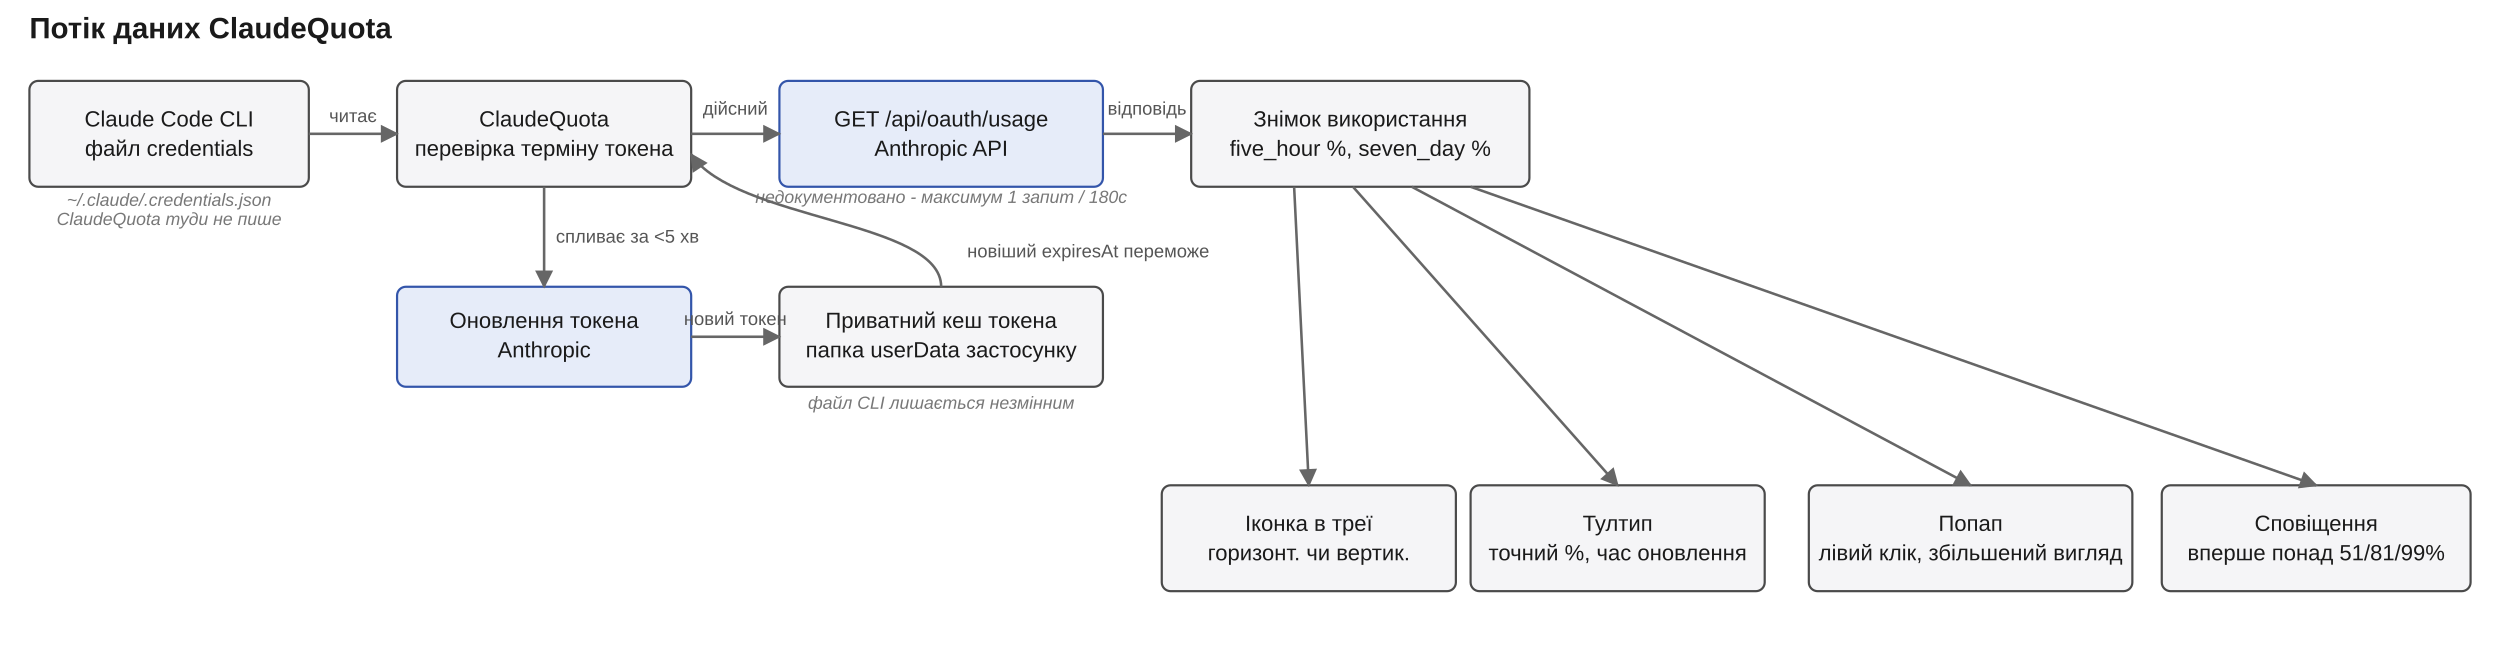
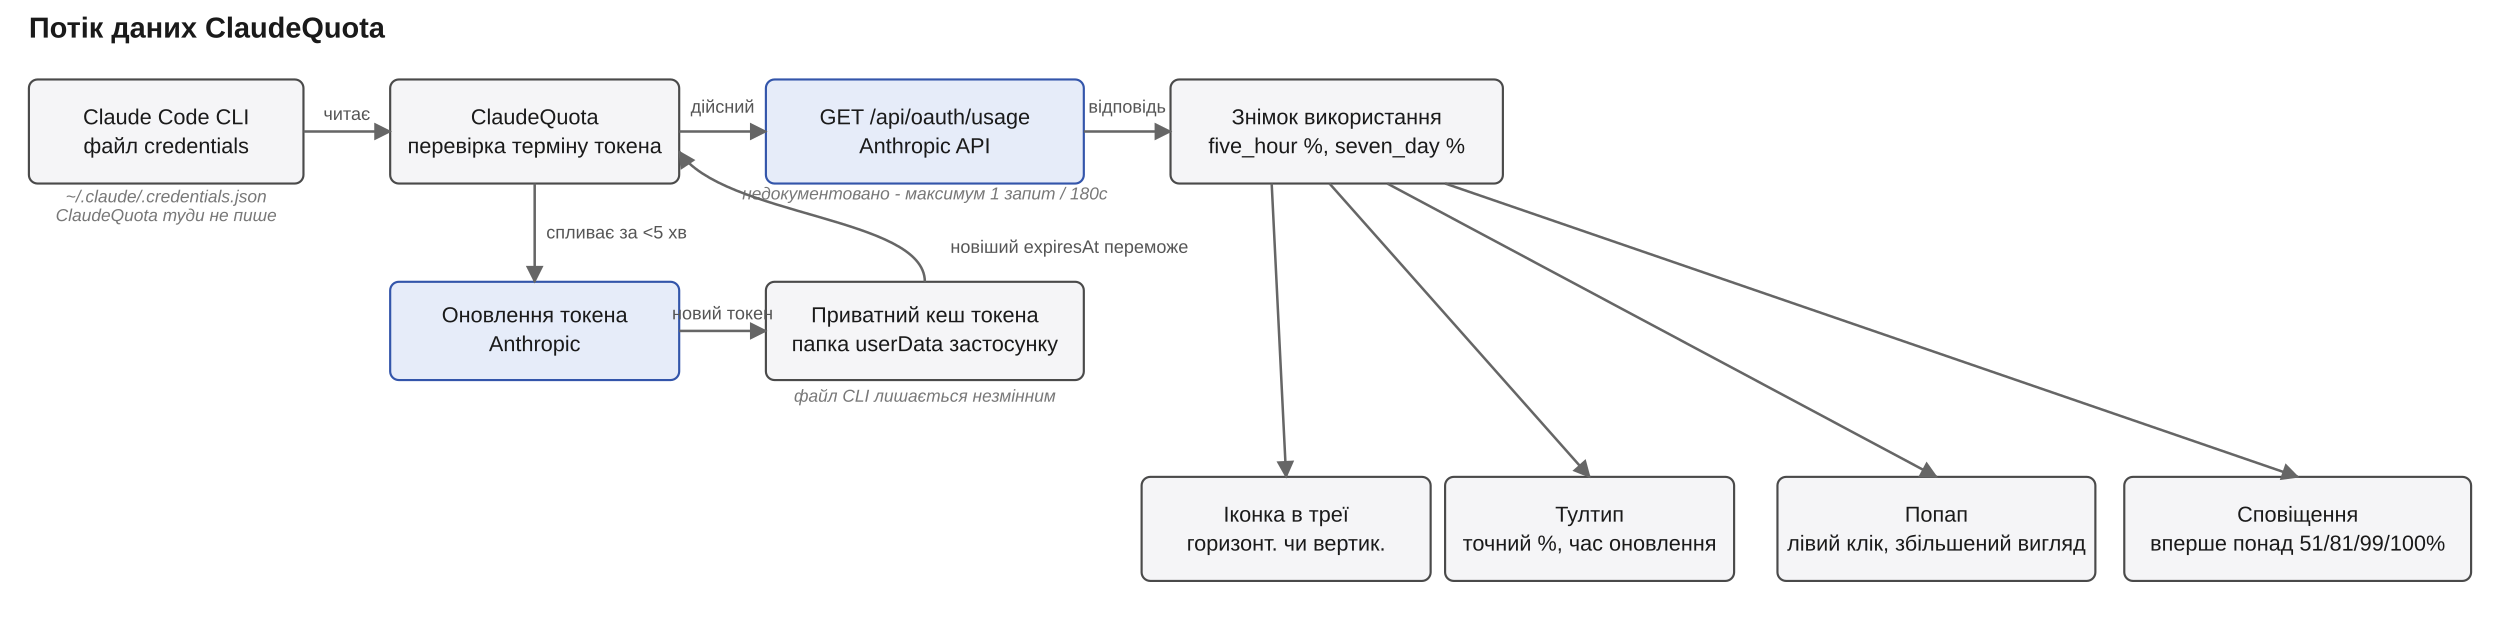
- <svg xmlns="http://www.w3.org/2000/svg" viewBox="0 0 1700 440" font-family="Segoe UI, Arial, sans-serif">
+ <svg xmlns="http://www.w3.org/2000/svg" viewBox="0 0 1730 440" font-family="Segoe UI, Arial, sans-serif">
  <defs>
    <marker id="arrow" viewBox="0 0 10 10" refX="9" refY="5" markerWidth="7" markerHeight="7" orient="auto-start-reverse">
      <path d="M0,0 L10,5 L0,10 z" class="arrowhead" />
    </marker>
  </defs>
  <style>
    text { font-size: 15px; }
    .title { font-size: 20px; font-weight: 600; fill: #1a1a1a; }
    .box rect { fill: #f5f5f7; stroke: #4a4a4a; stroke-width: 1.5; }
    .box text { fill: #1a1a1a; }
    .box.accent rect { fill: #e6ecf9; stroke: #3355aa; }
    .box.accent text { fill: #1a1a1a; }
    .arrow { stroke: #666666; stroke-width: 1.75; fill: none; }
    .arrowhead { fill: #666666; }
    .edge-label { fill: #555555; font-size: 12.5px; }
    .note { fill: #777777; font-size: 12px; font-style: italic; }

    @media (prefers-color-scheme: dark) {
      .title { fill: #f0f0f0; }
      .box rect { fill: #2a2a2e; stroke: #9a9a9a; }
      .box text { fill: #f0f0f0; }
      .box.accent rect { fill: #24344a; stroke: #7aa2e8; }
      .box.accent text { fill: #f0f0f0; }
      .arrow { stroke: #aaaaaa; }
      .arrowhead { fill: #aaaaaa; }
      .edge-label { fill: #bbbbbb; }
      .note { fill: #999999; }
    }
  </style>
  <text x="20" y="26" class="title">Потік даних ClaudeQuota</text>
  <g class="box">
    <rect x="20" y="55" width="190" height="72" rx="6" />
    <text x="115" y="86" text-anchor="middle">Claude Code CLI</text>
    <text x="115" y="106" text-anchor="middle">файл credentials</text>
  </g>
  <text x="115" y="140" text-anchor="middle" class="note">~/.claude/.credentials.json</text>
  <text x="115" y="153" text-anchor="middle" class="note">ClaudeQuota туди не пише</text>
  <g class="box">
    <rect x="270" y="55" width="200" height="72" rx="6" />
    <text x="370" y="86" text-anchor="middle">ClaudeQuota</text>
    <text x="370" y="106" text-anchor="middle">перевірка терміну токена</text>
  </g>
  <g class="box accent">
    <rect x="530" y="55" width="220" height="72" rx="6" />
    <text x="640" y="86" text-anchor="middle">GET /api/oauth/usage</text>
    <text x="640" y="106" text-anchor="middle">Anthropic API</text>
  </g>
  <g class="box">
    <rect x="810" y="55" width="230" height="72" rx="6" />
    <text x="925" y="86" text-anchor="middle">Знімок використання</text>
    <text x="925" y="106" text-anchor="middle">five_hour %, seven_day %</text>
  </g>
  <path class="arrow" marker-end="url(#arrow)" d="M210,91 L270,91" />
  <text x="240" y="83" text-anchor="middle" class="edge-label">читає</text>
  <path class="arrow" marker-end="url(#arrow)" d="M470,91 L530,91" />
  <text x="500" y="78" text-anchor="middle" class="edge-label">дійсний</text>
  <path class="arrow" marker-end="url(#arrow)" d="M750,91 L810,91" />
  <text x="780" y="78" text-anchor="middle" class="edge-label">відповідь</text>
  <g class="box accent">
    <rect x="270" y="195" width="200" height="68" rx="6" />
    <text x="370" y="223" text-anchor="middle">Оновлення токена</text>
    <text x="370" y="243" text-anchor="middle">Anthropic</text>
  </g>
  <g class="box">
    <rect x="530" y="195" width="220" height="68" rx="6" />
    <text x="640" y="223" text-anchor="middle">Приватний кеш токена</text>
    <text x="640" y="243" text-anchor="middle">папка userData застосунку</text>
  </g>
  <text x="640" y="278" text-anchor="middle" class="note">файл CLI лишається незмінним</text>
  <text x="640" y="138" text-anchor="middle" class="note">недокументовано - максимум 1 запит / 180с</text>
  <path class="arrow" marker-end="url(#arrow)" d="M370,127 L370,195" />
  <text x="378" y="165" class="edge-label">спливає за &lt;5 хв</text>
  <path class="arrow" marker-end="url(#arrow)" d="M470,229 L530,229" />
  <text x="500" y="221" text-anchor="middle" class="edge-label">новий токен</text>
  <path class="arrow" marker-end="url(#arrow)" d="M640,195 C 640,150 500,150 470,105" />
  <text x="740" y="175" text-anchor="middle" class="edge-label">новіший expiresAt переможе</text>
  <g class="box">
    <rect x="790" y="330" width="200" height="72" rx="6" />
    <text x="890" y="361" text-anchor="middle">Іконка в треї</text>
    <text x="890" y="381" text-anchor="middle">горизонт. чи вертик.</text>
  </g>
  <g class="box">
    <rect x="1000" y="330" width="200" height="72" rx="6" />
    <text x="1100" y="361" text-anchor="middle">Тултип</text>
    <text x="1100" y="381" text-anchor="middle">точний %, час оновлення</text>
  </g>
  <g class="box">
    <rect x="1230" y="330" width="220" height="72" rx="6" />
    <text x="1340" y="361" text-anchor="middle">Попап</text>
    <text x="1340" y="381" text-anchor="middle">лівий клік, збільшений вигляд</text>
  </g>
  <g class="box">
-     <rect x="1470" y="330" width="210" height="72" rx="6" />
-     <text x="1575" y="361" text-anchor="middle">Сповіщення</text>
-     <text x="1575" y="381" text-anchor="middle">вперше понад 51/81/99%</text>
+     <rect x="1470" y="330" width="240" height="72" rx="6" />
+     <text x="1590" y="361" text-anchor="middle">Сповіщення</text>
+     <text x="1590" y="381" text-anchor="middle">вперше понад 51/81/99/100%</text>
  </g>
  <path class="arrow" marker-end="url(#arrow)" d="M880,127 L890,330" />
  <path class="arrow" marker-end="url(#arrow)" d="M920,127 L1100,330" />
  <path class="arrow" marker-end="url(#arrow)" d="M960,127 L1340,330" />
-   <path class="arrow" marker-end="url(#arrow)" d="M1000,127 L1575,330" />
+   <path class="arrow" marker-end="url(#arrow)" d="M1000,127 L1590,330" />
</svg>
